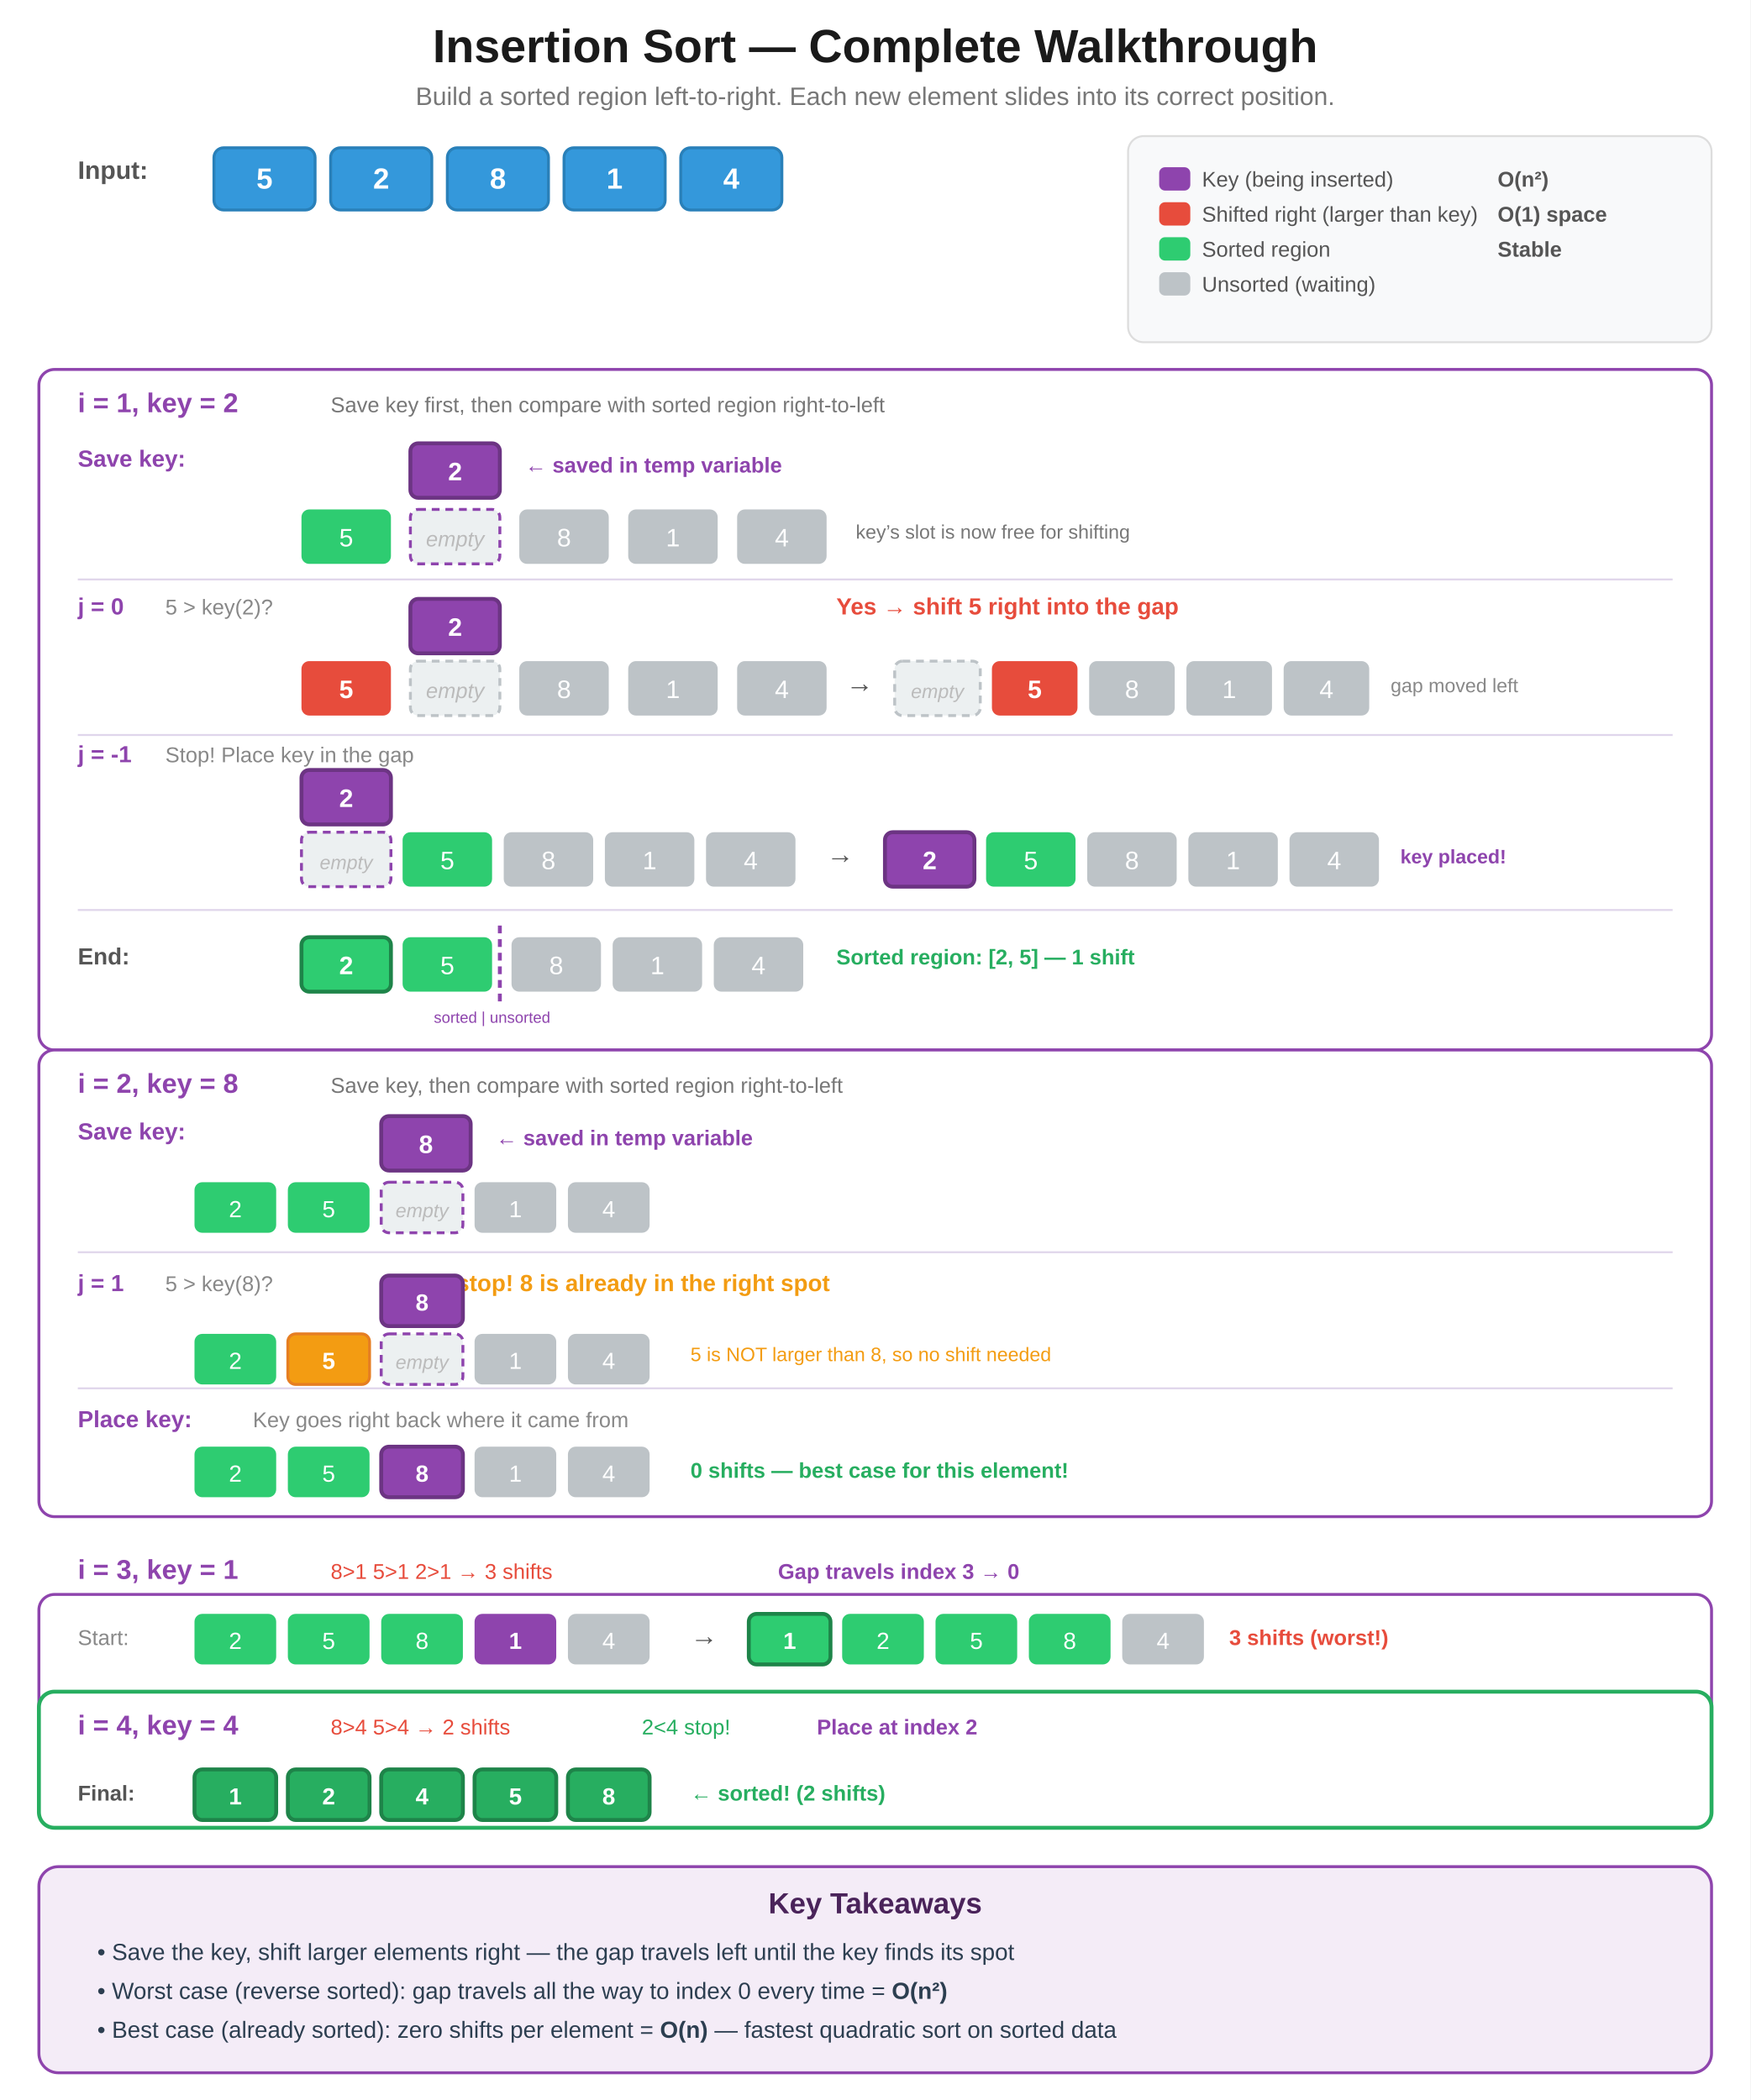
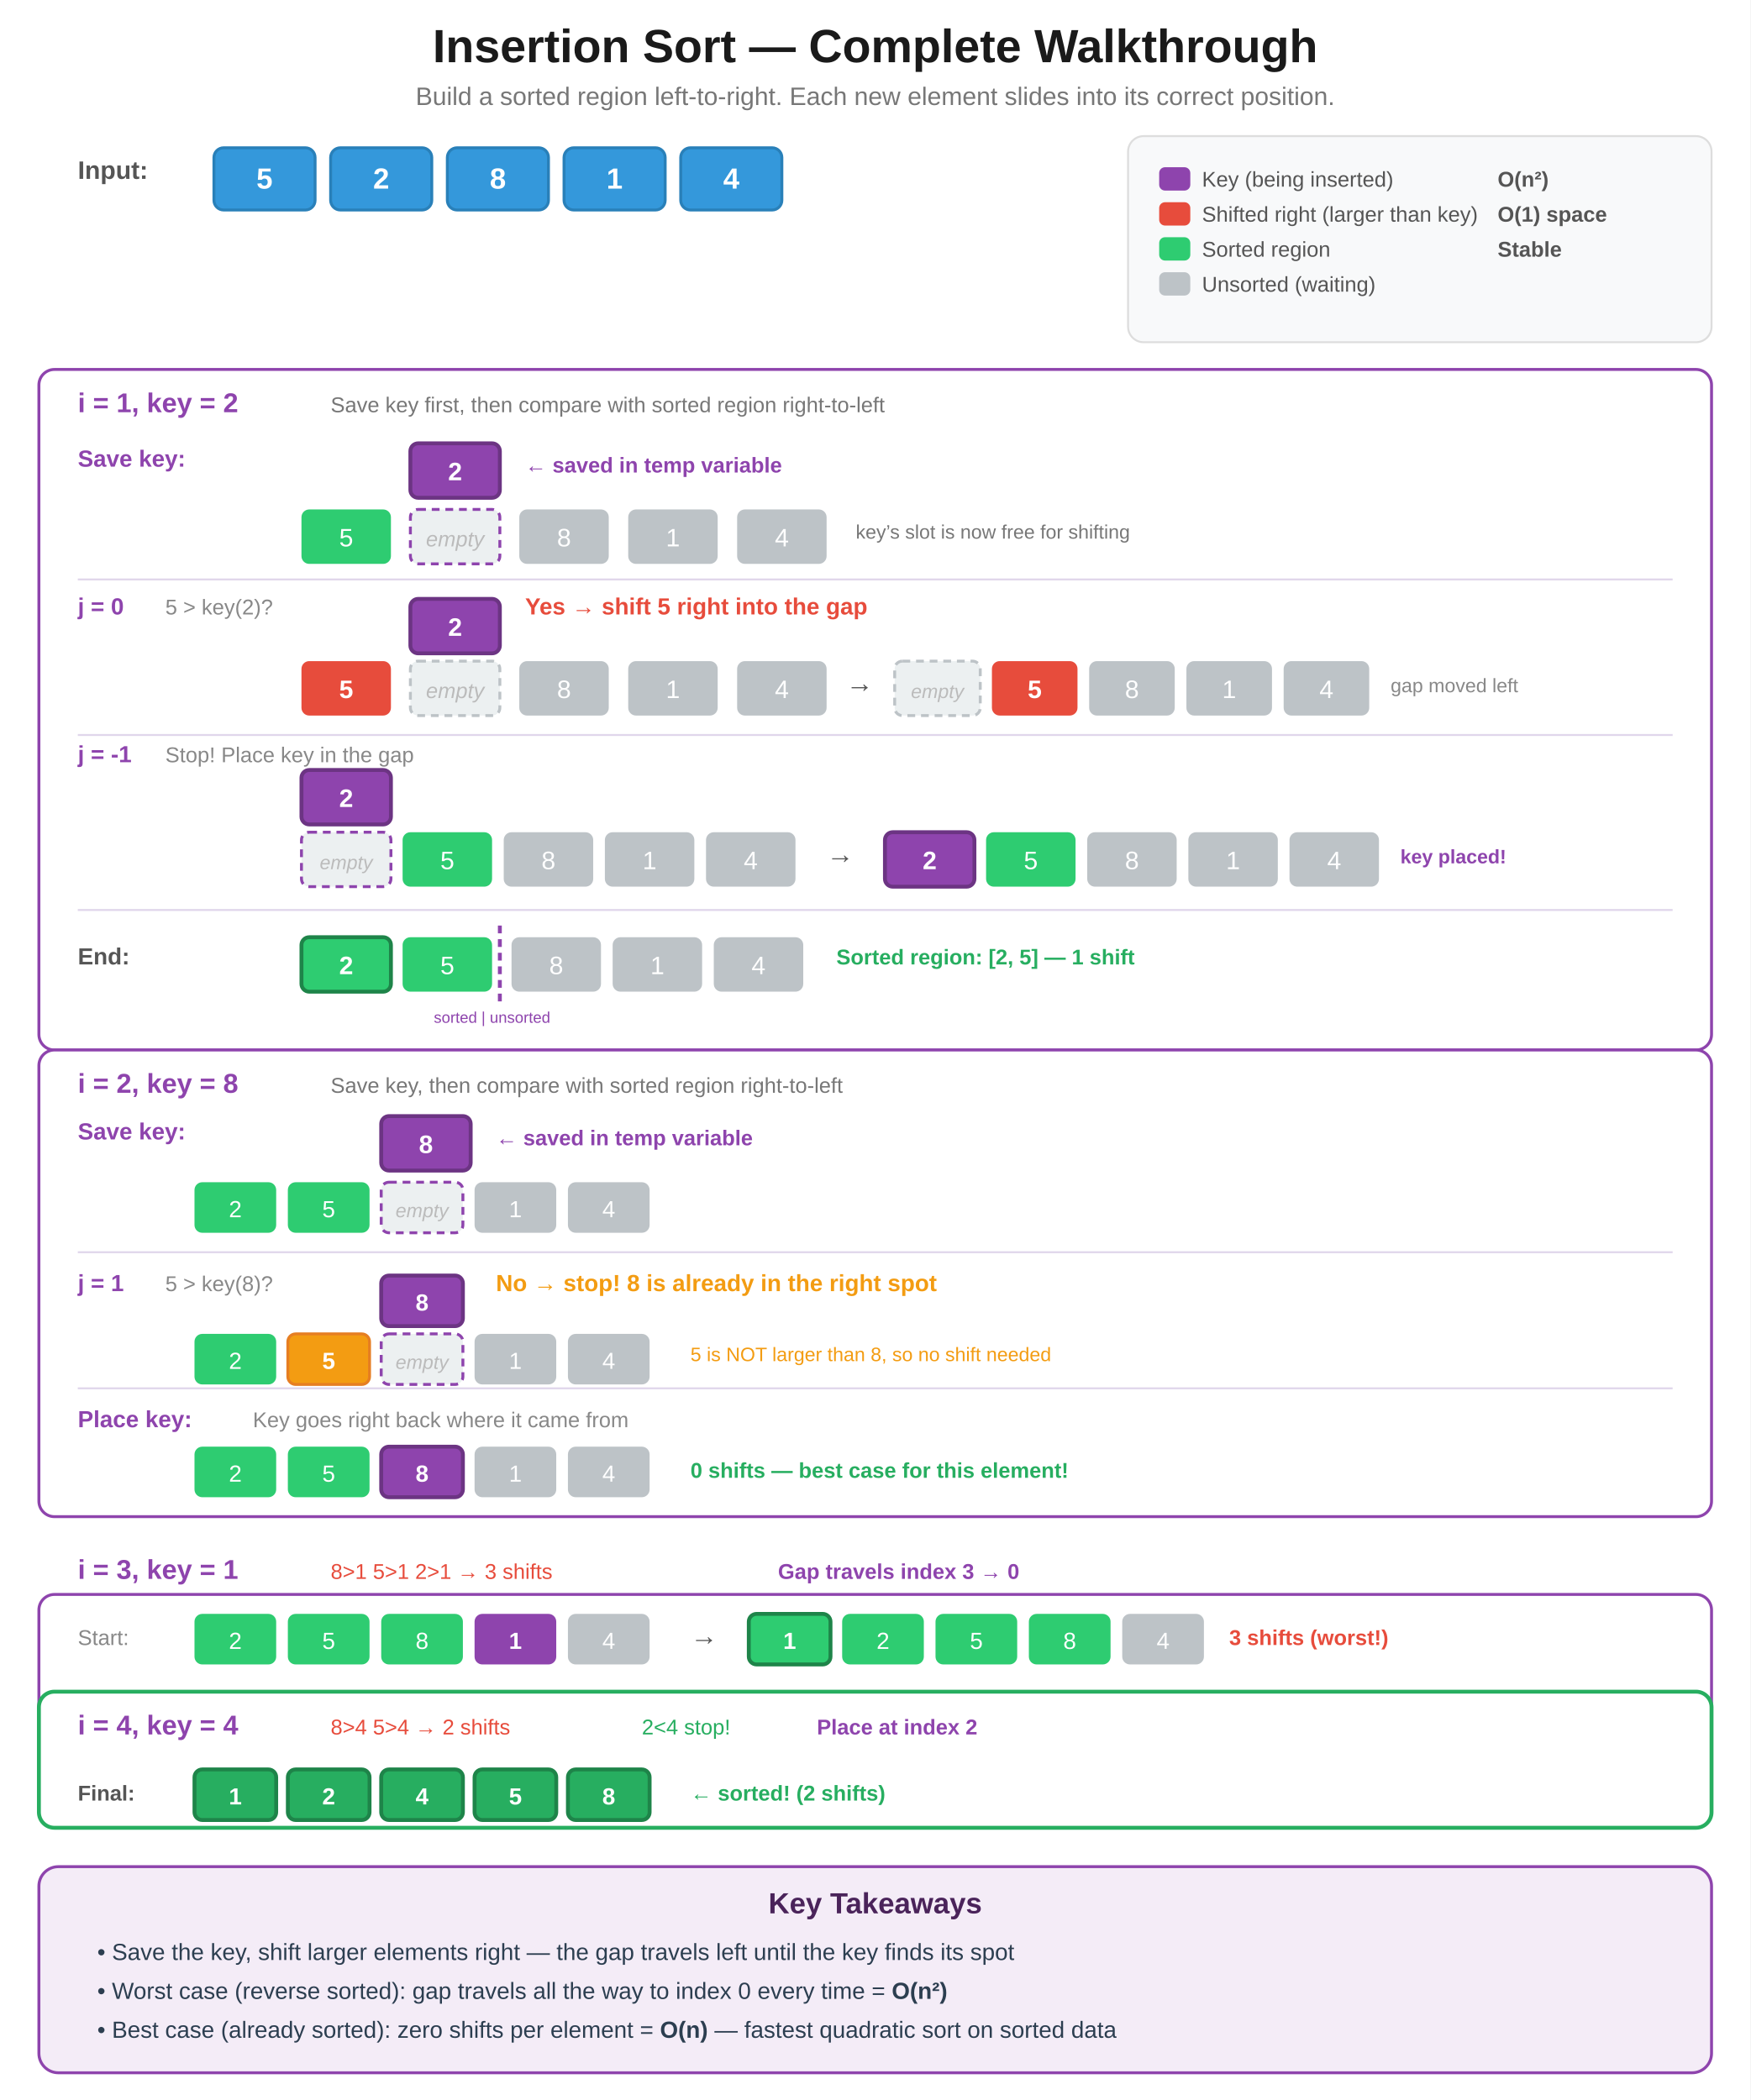
<svg xmlns="http://www.w3.org/2000/svg" viewBox="0 0 900 1080" font-family="'Segoe UI', Arial, sans-serif">
  <rect width="100%" height="100%" fill="white" />
  <text x="450" y="32" text-anchor="middle" fill="#1a1a1a" font-size="24" font-weight="bold">Insertion Sort — Complete Walkthrough</text>
  <text x="450" y="54" text-anchor="middle" fill="#777" font-size="13">Build a sorted region left-to-right. Each new element slides into its correct position.</text>
  <rect x="580" y="70" width="300" height="106" rx="8" fill="#f8f9fa" stroke="#ddd" stroke-width="1" />
  <rect x="596" y="86" width="16" height="12" rx="3" fill="#8e44ad" />
  <text x="618" y="96" fill="#555" font-size="11">Key (being inserted)</text>
  <rect x="596" y="104" width="16" height="12" rx="3" fill="#e74c3c" />
  <text x="618" y="114" fill="#555" font-size="11">Shifted right (larger than key)</text>
  <rect x="596" y="122" width="16" height="12" rx="3" fill="#2ecc71" />
  <text x="618" y="132" fill="#555" font-size="11">Sorted region</text>
  <rect x="596" y="140" width="16" height="12" rx="3" fill="#bdc3c7" />
  <text x="618" y="150" fill="#555" font-size="11">Unsorted (waiting)</text>
  <text x="770" y="96" fill="#555" font-size="11" font-weight="bold">O(n²)</text>
  <text x="770" y="114" fill="#555" font-size="11" font-weight="bold">O(1) space</text>
  <text x="770" y="132" fill="#555" font-size="11" font-weight="bold">Stable</text>
  <text x="40" y="92" fill="#555" font-size="13" font-weight="bold">Input:</text>
  <rect x="110" y="76" width="52" height="32" rx="5" fill="#3498db" stroke="#2980b9" stroke-width="1.5" />
  <text x="136" y="97" text-anchor="middle" fill="#fff" font-size="15" font-weight="bold">5</text>
  <rect x="170" y="76" width="52" height="32" rx="5" fill="#3498db" stroke="#2980b9" stroke-width="1.5" />
  <text x="196" y="97" text-anchor="middle" fill="#fff" font-size="15" font-weight="bold">2</text>
  <rect x="230" y="76" width="52" height="32" rx="5" fill="#3498db" stroke="#2980b9" stroke-width="1.5" />
  <text x="256" y="97" text-anchor="middle" fill="#fff" font-size="15" font-weight="bold">8</text>
  <rect x="290" y="76" width="52" height="32" rx="5" fill="#3498db" stroke="#2980b9" stroke-width="1.5" />
  <text x="316" y="97" text-anchor="middle" fill="#fff" font-size="15" font-weight="bold">1</text>
  <rect x="350" y="76" width="52" height="32" rx="5" fill="#3498db" stroke="#2980b9" stroke-width="1.5" />
  <text x="376" y="97" text-anchor="middle" fill="#fff" font-size="15" font-weight="bold">4</text>
  <rect x="20" y="190" width="860" height="350" rx="8" fill="#fff" stroke="#8e44ad" stroke-width="1.5" />
  <text x="40" y="212" fill="#8e44ad" font-size="14" font-weight="bold">i = 1, key = 2</text>
  <text x="170" y="212" fill="#777" font-size="11">Save key first, then compare with sorted region right-to-left</text>
  <text x="40" y="240" fill="#8e44ad" font-size="12" font-weight="bold">Save key:</text>
  <rect x="211" y="228" width="46" height="28" rx="4" fill="#8e44ad" stroke="#6c3483" stroke-width="2" />
  <text x="234" y="247" text-anchor="middle" fill="#fff" font-size="13" font-weight="bold">2</text>
  <text x="270" y="243" fill="#8e44ad" font-size="11" font-weight="bold">← saved in temp variable</text>
  <rect x="155" y="262" width="46" height="28" rx="4" fill="#2ecc71" />
  <text x="178" y="281" text-anchor="middle" fill="#fff" font-size="13">5</text>
  <rect x="211" y="262" width="46" height="28" rx="4" fill="#ecf0f1" stroke="#8e44ad" stroke-width="1.5" stroke-dasharray="4,3" />
  <text x="234" y="281" text-anchor="middle" fill="#bbb" font-size="11" font-style="italic">empty</text>
  <rect x="267" y="262" width="46" height="28" rx="4" fill="#bdc3c7" />
  <text x="290" y="281" text-anchor="middle" fill="#fff" font-size="13">8</text>
  <rect x="323" y="262" width="46" height="28" rx="4" fill="#bdc3c7" />
  <text x="346" y="281" text-anchor="middle" fill="#fff" font-size="13">1</text>
  <rect x="379" y="262" width="46" height="28" rx="4" fill="#bdc3c7" />
  <text x="402" y="281" text-anchor="middle" fill="#fff" font-size="13">4</text>
  <text x="440" y="277" fill="#777" font-size="10">key’s slot is now free for shifting</text>
  <line x1="40" y1="298" x2="860" y2="298" stroke="#e0d6eb" stroke-width="1" />
  <text x="40" y="316" fill="#8e44ad" font-size="12" font-weight="bold">j = 0</text>
  <text x="85" y="316" fill="#888" font-size="11">5 &gt; key(2)?</text>
-   <text x="430" y="316" fill="#e74c3c" font-size="12" font-weight="bold">Yes → shift 5 right into the gap</text>
+   <text x="270" y="316" fill="#e74c3c" font-size="12" font-weight="bold">Yes → shift 5 right into the gap</text>
  <rect x="211" y="308" width="46" height="28" rx="4" fill="#8e44ad" stroke="#6c3483" stroke-width="2" />
  <text x="234" y="327" text-anchor="middle" fill="#fff" font-size="13" font-weight="bold">2</text>
  <rect x="155" y="340" width="46" height="28" rx="4" fill="#e74c3c" />
  <text x="178" y="359" text-anchor="middle" fill="#fff" font-size="13" font-weight="bold">5</text>
  <rect x="211" y="340" width="46" height="28" rx="4" fill="#ecf0f1" stroke="#bdc3c7" stroke-width="1.5" stroke-dasharray="4,3" />
  <text x="234" y="359" text-anchor="middle" fill="#bbb" font-size="11" font-style="italic">empty</text>
  <rect x="267" y="340" width="46" height="28" rx="4" fill="#bdc3c7" />
  <text x="290" y="359" text-anchor="middle" fill="#fff" font-size="13">8</text>
  <rect x="323" y="340" width="46" height="28" rx="4" fill="#bdc3c7" />
  <text x="346" y="359" text-anchor="middle" fill="#fff" font-size="13">1</text>
  <rect x="379" y="340" width="46" height="28" rx="4" fill="#bdc3c7" />
  <text x="402" y="359" text-anchor="middle" fill="#fff" font-size="13">4</text>
  <text x="435" y="356" fill="#555" font-size="14">→</text>
  <rect x="460" y="340" width="44" height="28" rx="4" fill="#ecf0f1" stroke="#bdc3c7" stroke-width="1.5" stroke-dasharray="4,3" />
  <text x="482" y="359" text-anchor="middle" fill="#bbb" font-size="10" font-style="italic">empty</text>
  <rect x="510" y="340" width="44" height="28" rx="4" fill="#e74c3c" />
  <text x="532" y="359" text-anchor="middle" fill="#fff" font-size="13" font-weight="bold">5</text>
  <rect x="560" y="340" width="44" height="28" rx="4" fill="#bdc3c7" />
  <text x="582" y="359" text-anchor="middle" fill="#fff" font-size="13">8</text>
  <rect x="610" y="340" width="44" height="28" rx="4" fill="#bdc3c7" />
  <text x="632" y="359" text-anchor="middle" fill="#fff" font-size="13">1</text>
  <rect x="660" y="340" width="44" height="28" rx="4" fill="#bdc3c7" />
  <text x="682" y="359" text-anchor="middle" fill="#fff" font-size="13">4</text>
  <text x="715" y="356" fill="#888" font-size="10">gap moved left</text>
  <line x1="40" y1="378" x2="860" y2="378" stroke="#e0d6eb" stroke-width="1" />
  <text x="40" y="392" fill="#8e44ad" font-size="12" font-weight="bold">j = -1</text>
  <text x="85" y="392" fill="#888" font-size="11">Stop! Place key in the gap</text>
  <rect x="155" y="396" width="46" height="28" rx="4" fill="#8e44ad" stroke="#6c3483" stroke-width="2" />
  <text x="178" y="415" text-anchor="middle" fill="#fff" font-size="13" font-weight="bold">2</text>
  <rect x="155" y="428" width="46" height="28" rx="4" fill="#ecf0f1" stroke="#8e44ad" stroke-width="1.5" stroke-dasharray="4,3" />
  <text x="178" y="447" text-anchor="middle" fill="#bbb" font-size="10" font-style="italic">empty</text>
  <rect x="207" y="428" width="46" height="28" rx="4" fill="#2ecc71" />
  <text x="230" y="447" text-anchor="middle" fill="#fff" font-size="13">5</text>
  <rect x="259" y="428" width="46" height="28" rx="4" fill="#bdc3c7" />
  <text x="282" y="447" text-anchor="middle" fill="#fff" font-size="13">8</text>
  <rect x="311" y="428" width="46" height="28" rx="4" fill="#bdc3c7" />
  <text x="334" y="447" text-anchor="middle" fill="#fff" font-size="13">1</text>
  <rect x="363" y="428" width="46" height="28" rx="4" fill="#bdc3c7" />
  <text x="386" y="447" text-anchor="middle" fill="#fff" font-size="13">4</text>
  <text x="425" y="444" fill="#555" font-size="14">→</text>
  <rect x="455" y="428" width="46" height="28" rx="4" fill="#8e44ad" stroke="#6c3483" stroke-width="2" />
  <text x="478" y="447" text-anchor="middle" fill="#fff" font-size="13" font-weight="bold">2</text>
  <rect x="507" y="428" width="46" height="28" rx="4" fill="#2ecc71" />
  <text x="530" y="447" text-anchor="middle" fill="#fff" font-size="13">5</text>
  <rect x="559" y="428" width="46" height="28" rx="4" fill="#bdc3c7" />
  <text x="582" y="447" text-anchor="middle" fill="#fff" font-size="13">8</text>
  <rect x="611" y="428" width="46" height="28" rx="4" fill="#bdc3c7" />
  <text x="634" y="447" text-anchor="middle" fill="#fff" font-size="13">1</text>
  <rect x="663" y="428" width="46" height="28" rx="4" fill="#bdc3c7" />
  <text x="686" y="447" text-anchor="middle" fill="#fff" font-size="13">4</text>
  <text x="720" y="444" fill="#8e44ad" font-size="10" font-weight="bold">key placed!</text>
  <line x1="40" y1="468" x2="860" y2="468" stroke="#e0d6eb" stroke-width="1" />
  <text x="40" y="496" fill="#555" font-size="12" font-weight="bold">End:</text>
  <rect x="155" y="482" width="46" height="28" rx="4" fill="#2ecc71" stroke="#1e8449" stroke-width="2" />
  <text x="178" y="501" text-anchor="middle" fill="#fff" font-size="13" font-weight="bold">2</text>
  <rect x="207" y="482" width="46" height="28" rx="4" fill="#2ecc71" />
  <text x="230" y="501" text-anchor="middle" fill="#fff" font-size="13">5</text>
  <line x1="257" y1="476" x2="257" y2="516" stroke="#8e44ad" stroke-width="2" stroke-dasharray="4,3" />
  <text x="253" y="526" text-anchor="middle" fill="#8e44ad" font-size="8">sorted | unsorted</text>
  <rect x="263" y="482" width="46" height="28" rx="4" fill="#bdc3c7" />
  <text x="286" y="501" text-anchor="middle" fill="#fff" font-size="13">8</text>
  <rect x="315" y="482" width="46" height="28" rx="4" fill="#bdc3c7" />
  <text x="338" y="501" text-anchor="middle" fill="#fff" font-size="13">1</text>
  <rect x="367" y="482" width="46" height="28" rx="4" fill="#bdc3c7" />
  <text x="390" y="501" text-anchor="middle" fill="#fff" font-size="13">4</text>
  <text x="430" y="496" fill="#27ae60" font-size="11" font-weight="bold">Sorted region: [2, 5] — 1 shift</text>
  <rect x="20" y="540.0" width="860" height="240" rx="8" fill="#fff" stroke="#8e44ad" stroke-width="1.5" />
  <text x="40" y="562.0" fill="#8e44ad" font-size="14" font-weight="bold">i = 2, key = 8</text>
  <text x="170" y="562.0" fill="#777" font-size="11">Save key, then compare with sorted region right-to-left</text>
  <text x="40" y="586.0" fill="#8e44ad" font-size="12" font-weight="bold">Save key:</text>
  <rect x="196" y="574.0" width="46" height="28" rx="4" fill="#8e44ad" stroke="#6c3483" stroke-width="2" />
  <text x="219" y="593.0" text-anchor="middle" fill="#fff" font-size="13" font-weight="bold">8</text>
  <text x="255" y="589.0" fill="#8e44ad" font-size="11" font-weight="bold">← saved in temp variable</text>
  <rect x="100" y="608.0" width="42" height="26" rx="4" fill="#2ecc71" />
  <text x="121" y="626.0" text-anchor="middle" fill="#fff" font-size="12">2</text>
  <rect x="148" y="608.0" width="42" height="26" rx="4" fill="#2ecc71" />
  <text x="169" y="626.0" text-anchor="middle" fill="#fff" font-size="12">5</text>
  <rect x="196" y="608.0" width="42" height="26" rx="4" fill="#ecf0f1" stroke="#8e44ad" stroke-width="1.5" stroke-dasharray="4,3" />
  <text x="217" y="626.0" text-anchor="middle" fill="#bbb" font-size="10" font-style="italic">empty</text>
  <rect x="244" y="608.0" width="42" height="26" rx="4" fill="#bdc3c7" />
  <text x="265" y="626.0" text-anchor="middle" fill="#fff" font-size="12">1</text>
  <rect x="292" y="608.0" width="42" height="26" rx="4" fill="#bdc3c7" />
  <text x="313" y="626.0" text-anchor="middle" fill="#fff" font-size="12">4</text>
  <line x1="40" y1="644" x2="860" y2="644" stroke="#e0d6eb" stroke-width="1" />
  <text x="40" y="664.0" fill="#8e44ad" font-size="12" font-weight="bold">j = 1</text>
  <text x="85" y="664.0" fill="#888" font-size="11">5 &gt; key(8)?</text>
-   <text x="200" y="664.0" fill="#f39c12" font-size="12" font-weight="bold">No → stop! 8 is already in the right spot</text>
+   <text x="255" y="664.0" fill="#f39c12" font-size="12" font-weight="bold">No → stop! 8 is already in the right spot</text>
  <rect x="196" y="656.0" width="42" height="26" rx="4" fill="#8e44ad" stroke="#6c3483" stroke-width="2" />
  <text x="217" y="674.0" text-anchor="middle" fill="#fff" font-size="12" font-weight="bold">8</text>
  <rect x="100" y="686.0" width="42" height="26" rx="4" fill="#2ecc71" />
  <text x="121" y="704.0" text-anchor="middle" fill="#fff" font-size="12">2</text>
  <rect x="148" y="686.0" width="42" height="26" rx="4" fill="#f39c12" stroke="#e67e22" stroke-width="1.5" />
  <text x="169" y="704.0" text-anchor="middle" fill="#fff" font-size="12" font-weight="bold">5</text>
  <rect x="196" y="686.0" width="42" height="26" rx="4" fill="#ecf0f1" stroke="#8e44ad" stroke-width="1.5" stroke-dasharray="4,3" />
  <text x="217" y="704.0" text-anchor="middle" fill="#bbb" font-size="10" font-style="italic">empty</text>
  <rect x="244" y="686.0" width="42" height="26" rx="4" fill="#bdc3c7" />
  <text x="265" y="704.0" text-anchor="middle" fill="#fff" font-size="12">1</text>
  <rect x="292" y="686.0" width="42" height="26" rx="4" fill="#bdc3c7" />
  <text x="313" y="704.0" text-anchor="middle" fill="#fff" font-size="12">4</text>
  <text x="355" y="700.0" fill="#f39c12" font-size="10">5 is NOT larger than 8, so no shift needed</text>
  <line x1="40" y1="714" x2="860" y2="714" stroke="#e0d6eb" stroke-width="1" />
  <text x="40" y="734.0" fill="#8e44ad" font-size="12" font-weight="bold">Place key:</text>
  <text x="130" y="734.0" fill="#888" font-size="11">Key goes right back where it came from</text>
  <rect x="100" y="744.0" width="42" height="26" rx="4" fill="#2ecc71" />
  <text x="121" y="762.0" text-anchor="middle" fill="#fff" font-size="12">2</text>
  <rect x="148" y="744.0" width="42" height="26" rx="4" fill="#2ecc71" />
  <text x="169" y="762.0" text-anchor="middle" fill="#fff" font-size="12">5</text>
  <rect x="196" y="744.0" width="42" height="26" rx="4" fill="#8e44ad" stroke="#6c3483" stroke-width="2" />
  <text x="217" y="762.0" text-anchor="middle" fill="#fff" font-size="12" font-weight="bold">8</text>
  <rect x="244" y="744.0" width="42" height="26" rx="4" fill="#bdc3c7" />
  <text x="265" y="762.0" text-anchor="middle" fill="#fff" font-size="12">1</text>
  <rect x="292" y="744.0" width="42" height="26" rx="4" fill="#bdc3c7" />
  <text x="313" y="762.0" text-anchor="middle" fill="#fff" font-size="12">4</text>
  <text x="355" y="760.0" fill="#27ae60" font-size="11" font-weight="bold">0 shifts — best case for this element!</text>
  <rect x="20" y="820.0" width="860" height="70" rx="8" fill="#fff" stroke="#8e44ad" stroke-width="1.5" />
  <text x="40" y="812.0" fill="#8e44ad" font-size="14" font-weight="bold">i = 3, key = 1</text>
  <text x="170" y="812.0" fill="#e74c3c" font-size="11">8&gt;1  5&gt;1  2&gt;1 → 3 shifts</text>
  <text x="400" y="812.0" fill="#8e44ad" font-size="11" font-weight="bold">Gap travels index 3 → 0</text>
  <text x="40" y="846.0" fill="#888" font-size="11">Start:</text>
  <rect x="100" y="830.0" width="42" height="26" rx="4" fill="#2ecc71" />
  <text x="121" y="848.0" text-anchor="middle" fill="#fff" font-size="12">2</text>
  <rect x="148" y="830.0" width="42" height="26" rx="4" fill="#2ecc71" />
  <text x="169" y="848.0" text-anchor="middle" fill="#fff" font-size="12">5</text>
  <rect x="196" y="830.0" width="42" height="26" rx="4" fill="#2ecc71" />
  <text x="217" y="848.0" text-anchor="middle" fill="#fff" font-size="12">8</text>
  <rect x="244" y="830.0" width="42" height="26" rx="4" fill="#8e44ad" />
  <text x="265" y="848.0" text-anchor="middle" fill="#fff" font-size="12" font-weight="bold">1</text>
  <rect x="292" y="830.0" width="42" height="26" rx="4" fill="#bdc3c7" />
  <text x="313" y="848.0" text-anchor="middle" fill="#fff" font-size="12">4</text>
  <text x="355" y="846.0" fill="#555" font-size="14">→</text>
  <rect x="385" y="830.0" width="42" height="26" rx="4" fill="#2ecc71" stroke="#1e8449" stroke-width="2" />
  <text x="406" y="848.0" text-anchor="middle" fill="#fff" font-size="12" font-weight="bold">1</text>
  <rect x="433" y="830.0" width="42" height="26" rx="4" fill="#2ecc71" />
  <text x="454" y="848.0" text-anchor="middle" fill="#fff" font-size="12">2</text>
  <rect x="481" y="830.0" width="42" height="26" rx="4" fill="#2ecc71" />
  <text x="502" y="848.0" text-anchor="middle" fill="#fff" font-size="12">5</text>
  <rect x="529" y="830.0" width="42" height="26" rx="4" fill="#2ecc71" />
  <text x="550" y="848.0" text-anchor="middle" fill="#fff" font-size="12">8</text>
  <rect x="577" y="830.0" width="42" height="26" rx="4" fill="#bdc3c7" />
  <text x="598" y="848.0" text-anchor="middle" fill="#fff" font-size="12">4</text>
  <text x="632" y="846.0" fill="#e74c3c" font-size="11" font-weight="bold">3 shifts (worst!)</text>
  <rect x="20" y="870.0" width="860" height="70" rx="8" fill="#fff" stroke="#27ae60" stroke-width="2" />
  <text x="40" y="892.0" fill="#8e44ad" font-size="14" font-weight="bold">i = 4, key = 4</text>
  <text x="170" y="892.0" fill="#e74c3c" font-size="11">8&gt;4  5&gt;4 → 2 shifts</text>
  <text x="330" y="892.0" fill="#27ae60" font-size="11">2&lt;4 stop!</text>
  <text x="420" y="892.0" fill="#8e44ad" font-size="11" font-weight="bold">Place at index 2</text>
  <text x="40" y="926.0" fill="#555" font-size="11" font-weight="bold">Final:</text>
  <rect x="100" y="910.0" width="42" height="26" rx="4" fill="#27ae60" stroke="#1e8449" stroke-width="2" />
  <text x="121" y="928.0" text-anchor="middle" fill="#fff" font-size="12" font-weight="bold">1</text>
  <rect x="148" y="910.0" width="42" height="26" rx="4" fill="#27ae60" stroke="#1e8449" stroke-width="2" />
  <text x="169" y="928.0" text-anchor="middle" fill="#fff" font-size="12" font-weight="bold">2</text>
  <rect x="196" y="910.0" width="42" height="26" rx="4" fill="#27ae60" stroke="#1e8449" stroke-width="2" />
  <text x="217" y="928.0" text-anchor="middle" fill="#fff" font-size="12" font-weight="bold">4</text>
  <rect x="244" y="910.0" width="42" height="26" rx="4" fill="#27ae60" stroke="#1e8449" stroke-width="2" />
  <text x="265" y="928.0" text-anchor="middle" fill="#fff" font-size="12" font-weight="bold">5</text>
  <rect x="292" y="910.0" width="42" height="26" rx="4" fill="#27ae60" stroke="#1e8449" stroke-width="2" />
  <text x="313" y="928.0" text-anchor="middle" fill="#fff" font-size="12" font-weight="bold">8</text>
  <text x="355" y="926.0" fill="#27ae60" font-size="11" font-weight="bold">← sorted! (2 shifts)</text>
  <rect x="20" y="960.0" width="860" height="106" rx="10" fill="#f4ecf7" stroke="#8e44ad" stroke-width="1.5" />
  <text x="450" y="984.0" text-anchor="middle" fill="#4a235a" font-size="15" font-weight="bold">Key Takeaways</text>
  <text x="50" y="1008.0" fill="#2c3e50" font-size="12">• Save the key, shift larger elements right — the gap travels left until the key finds its spot</text>
  <text x="50" y="1028.0" fill="#2c3e50" font-size="12">• Worst case (reverse sorted): gap travels all the way to index 0 every time = <tspan font-weight="bold">O(n²)</tspan>
  </text>
  <text x="50" y="1048.0" fill="#2c3e50" font-size="12">• Best case (already sorted): zero shifts per element = <tspan font-weight="bold">O(n)</tspan> — fastest quadratic sort on sorted data</text>
</svg>
